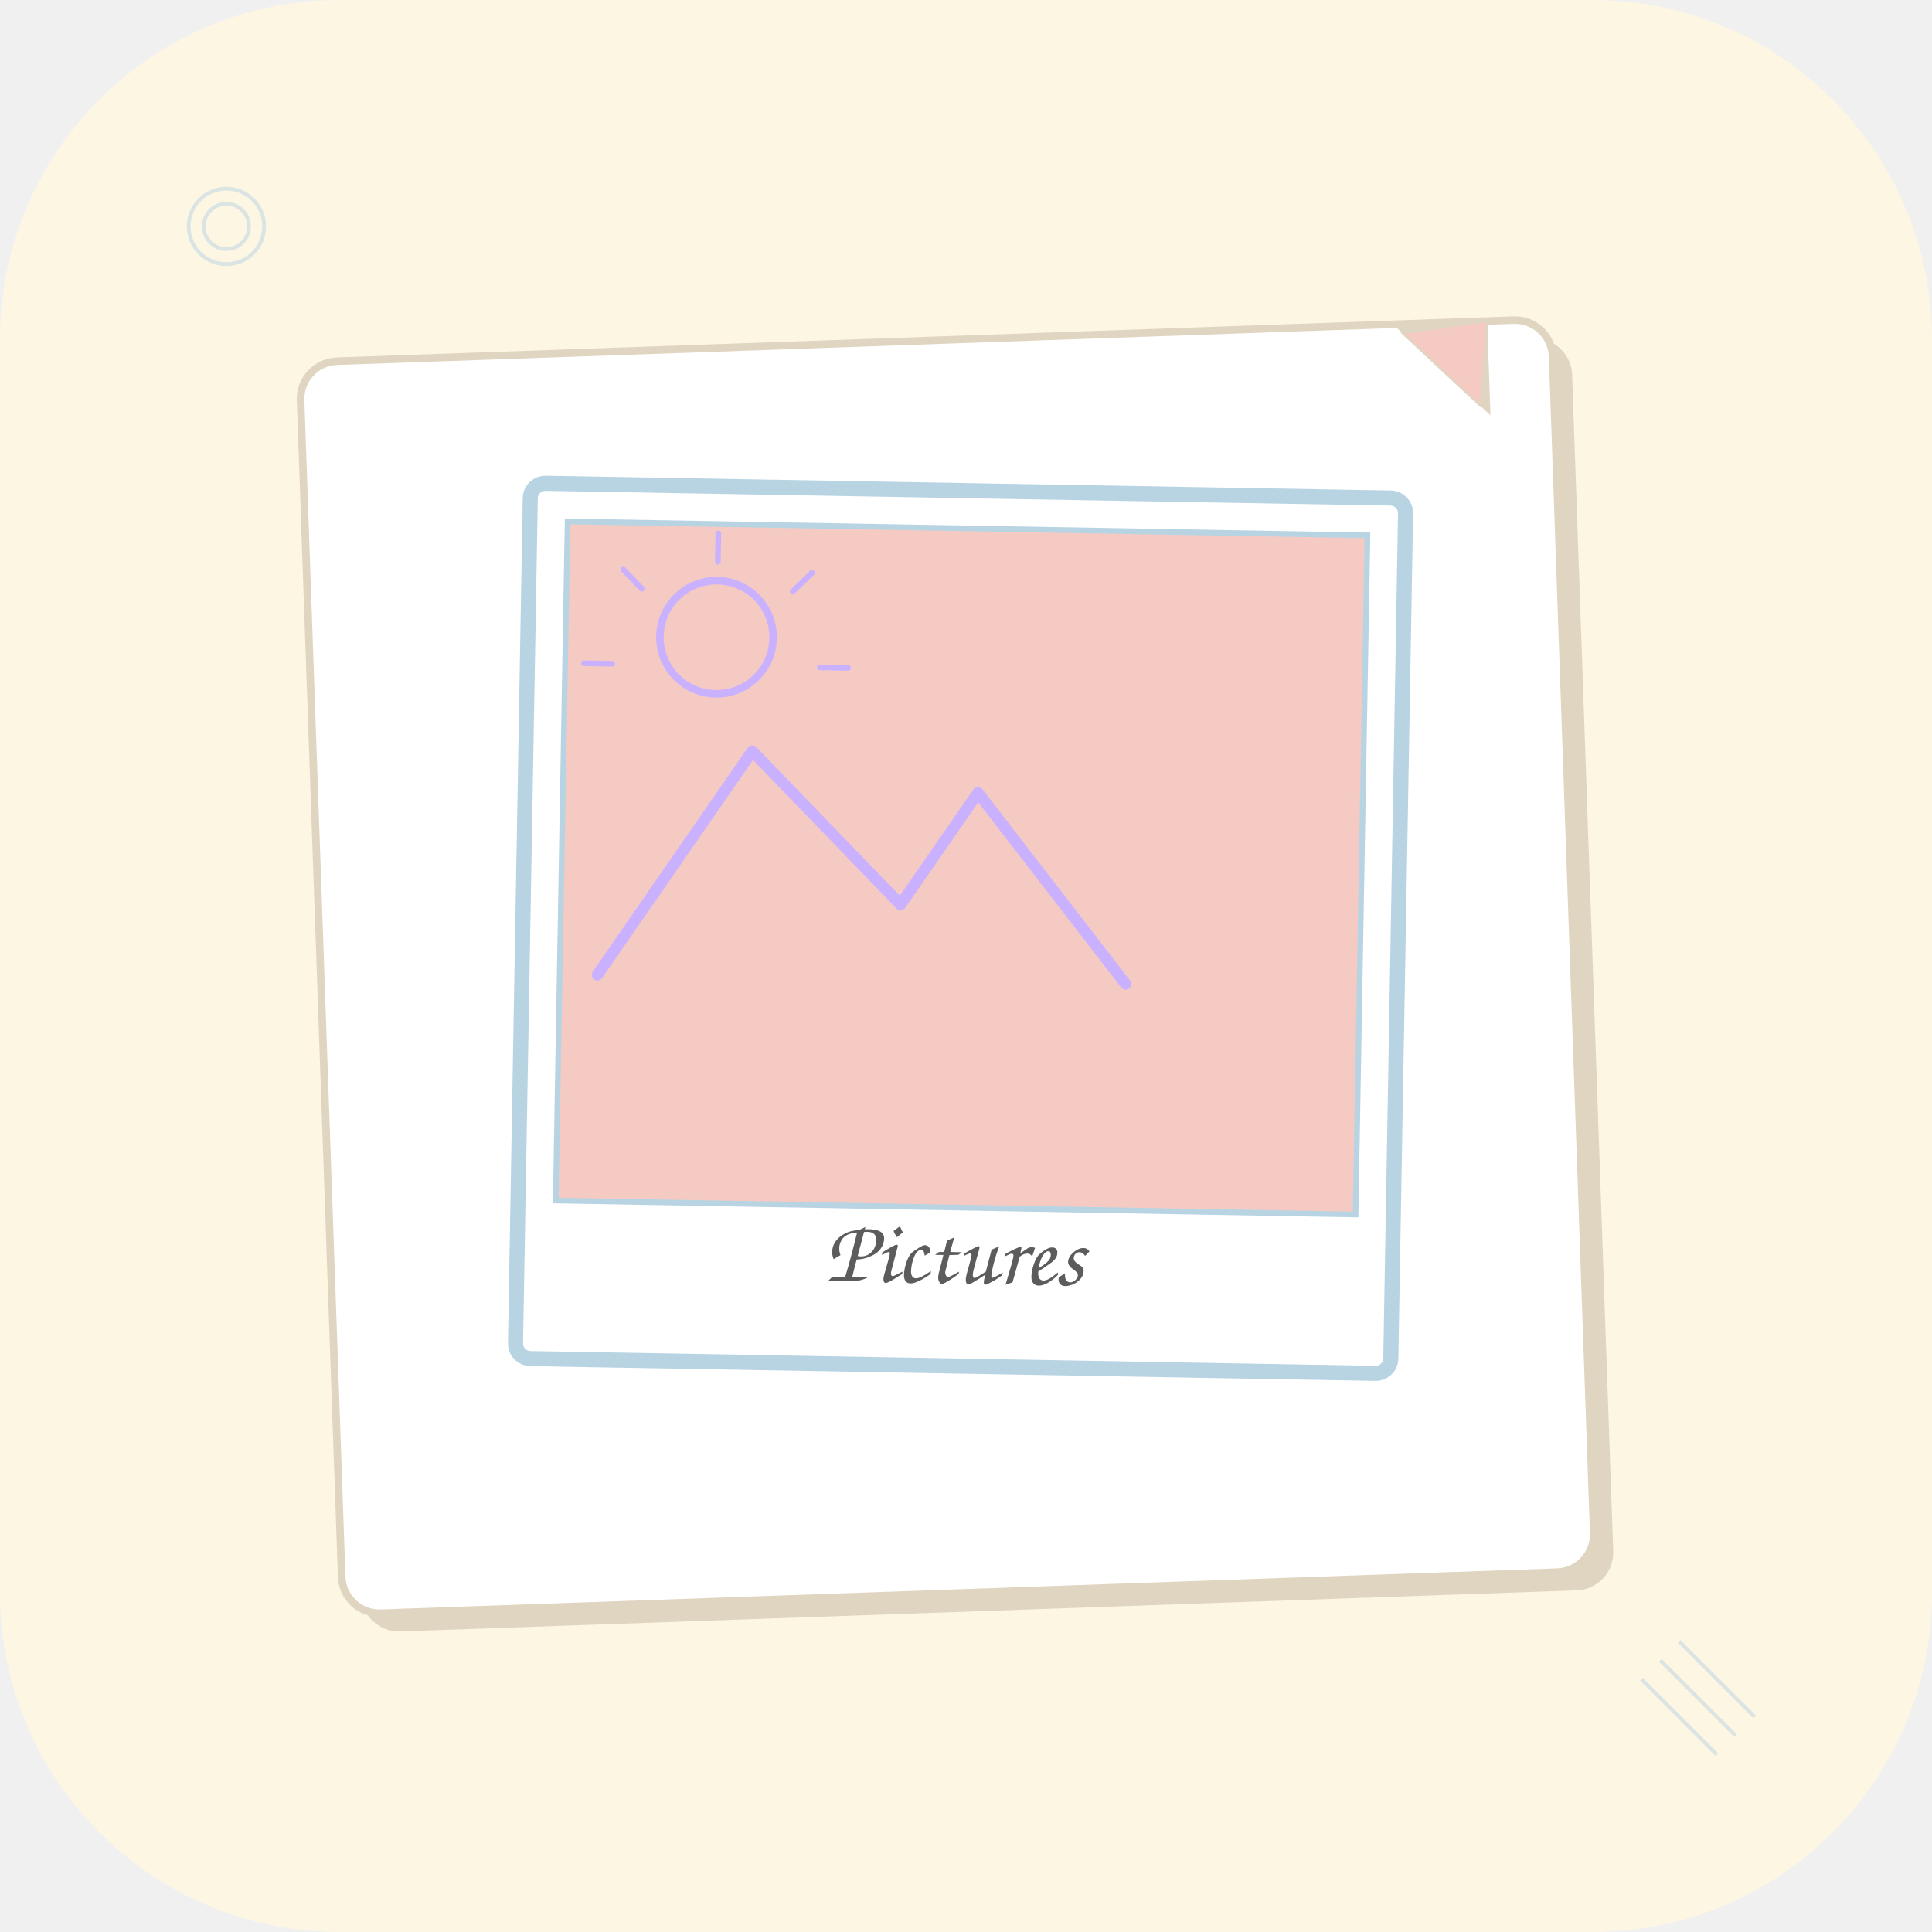
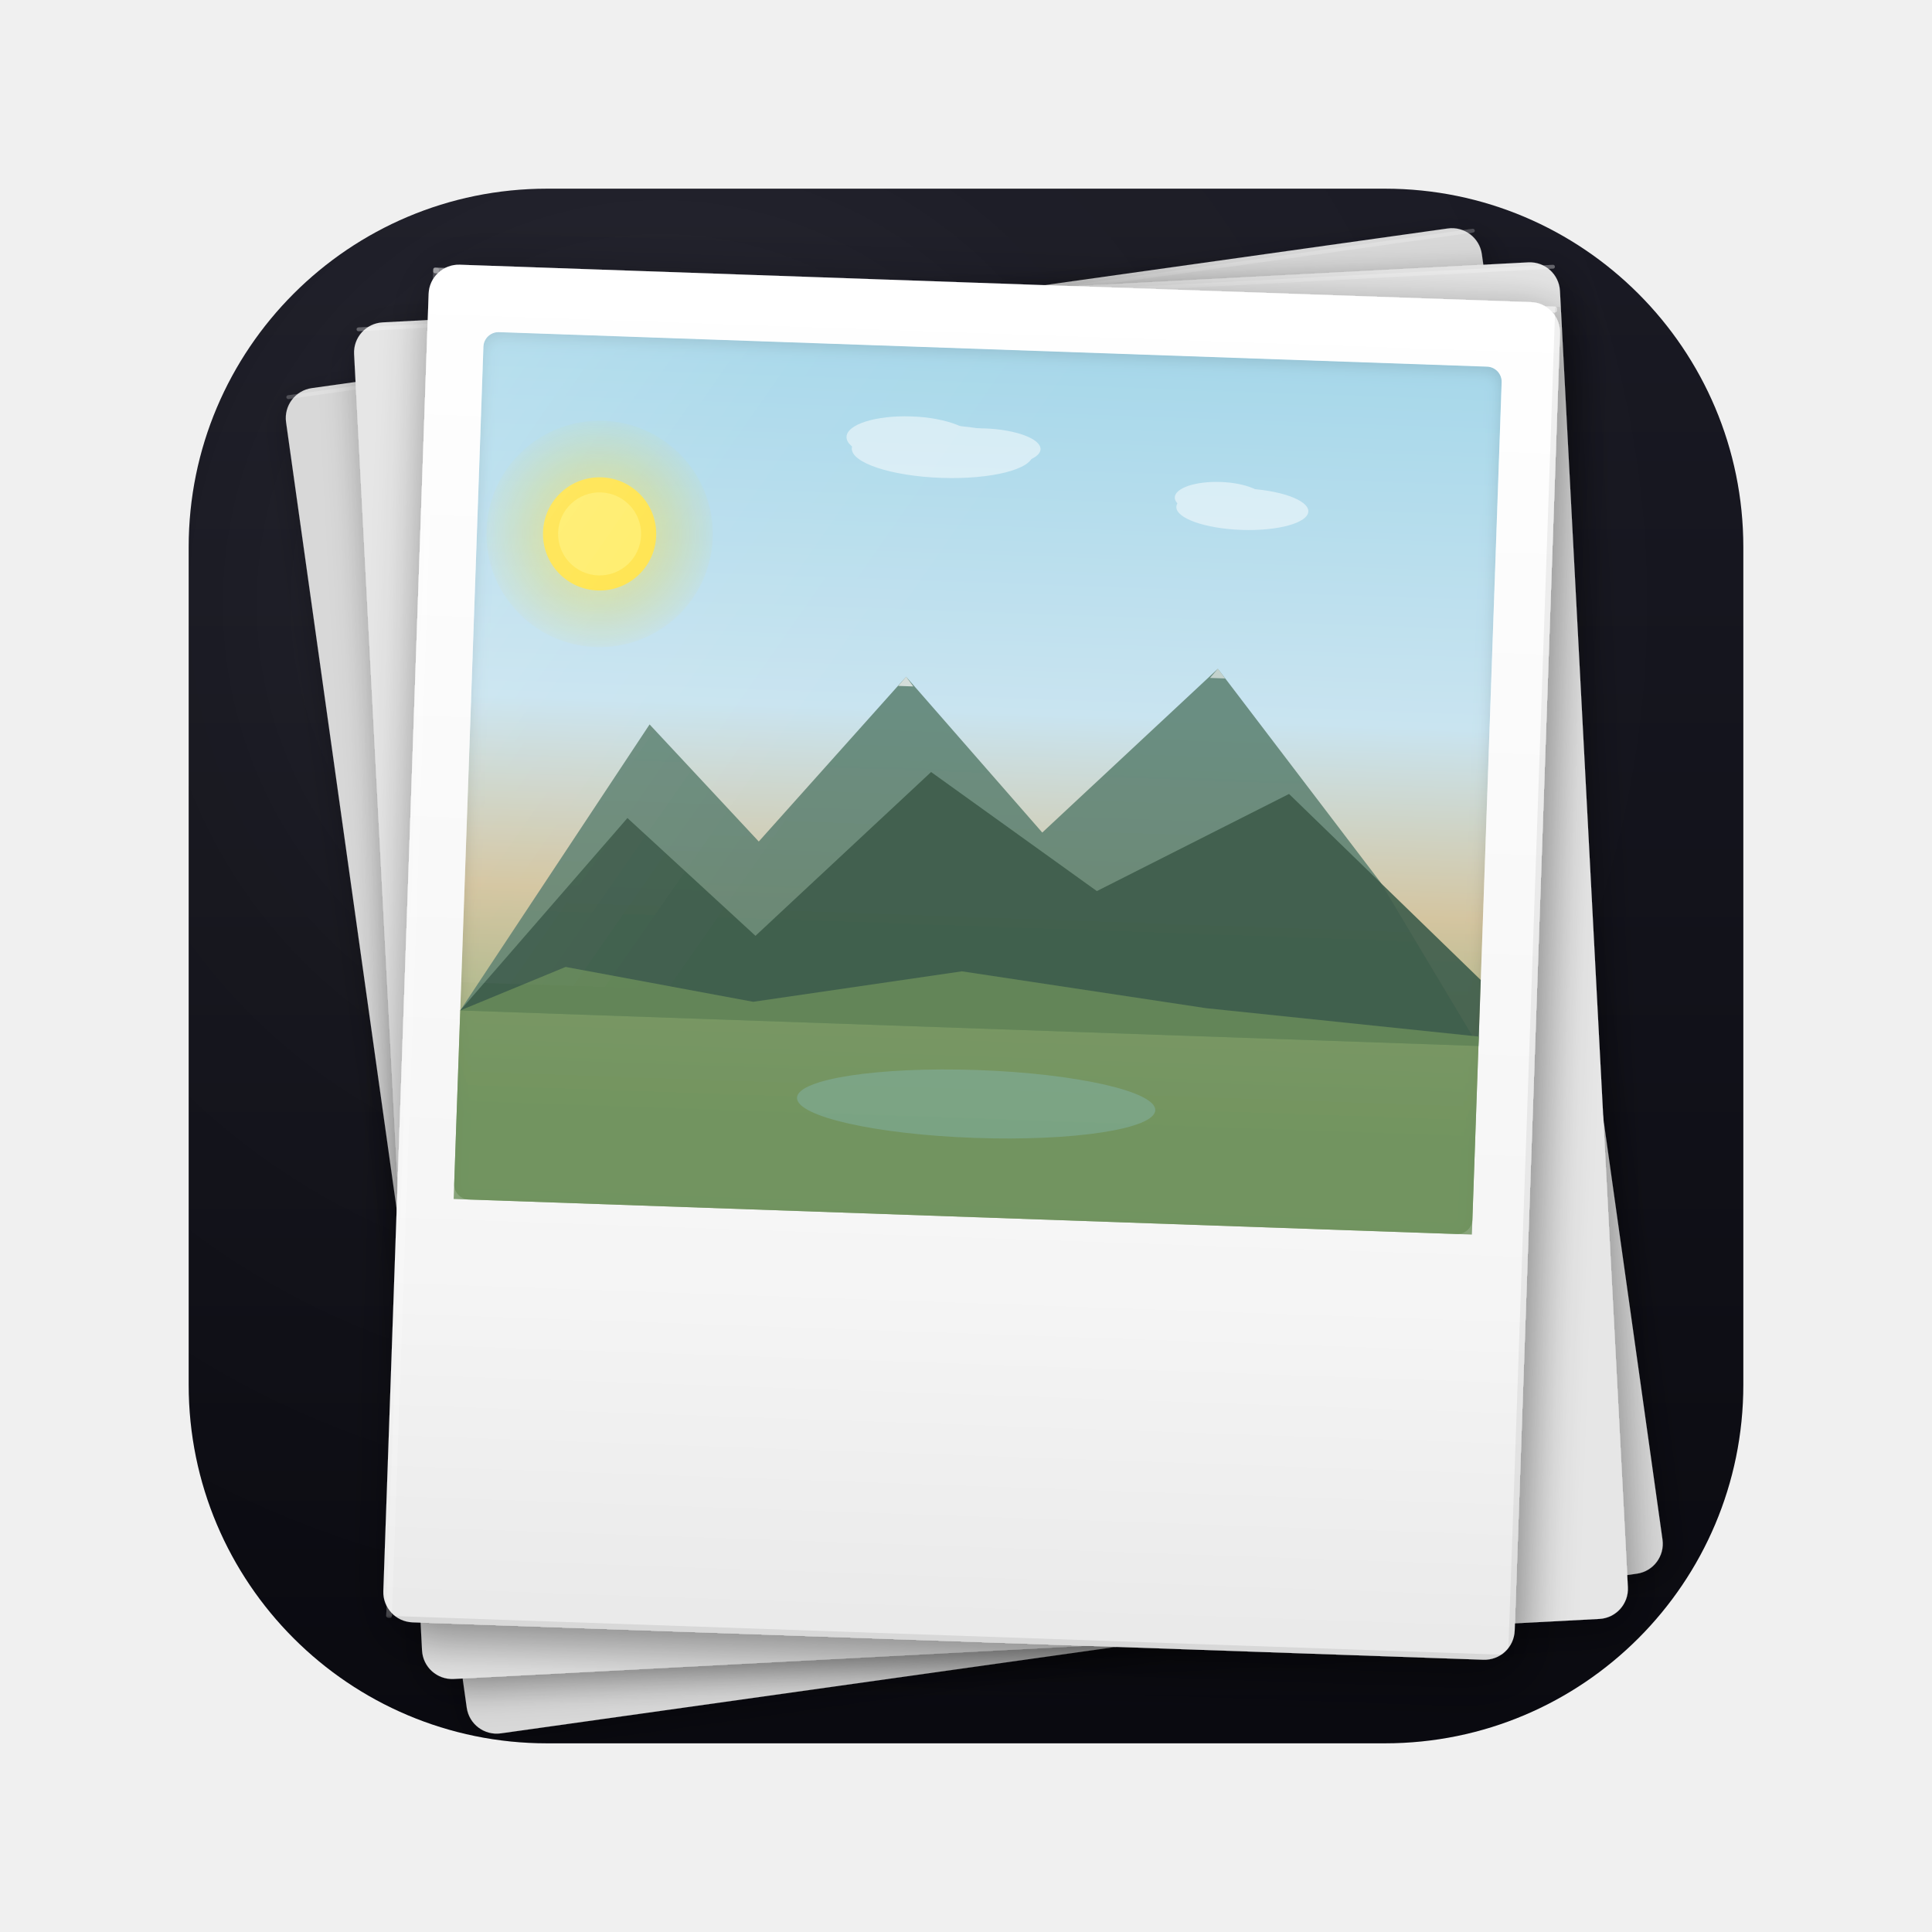
<svg xmlns="http://www.w3.org/2000/svg" width="1024" height="1024" viewBox="0 0 1024 1024" fill="none">
-   <rect width="1024" height="1024" fill="#fdf6e3" rx="180" />
-   <g transform="translate(512, 512) rotate(-2) translate(-512, -512)">
-     <rect x="180" y="190" width="664" height="664" fill="#e0d5c1" rx="20" />
-     <rect x="170" y="180" width="664" height="664" fill="#ffffff" rx="20" stroke="#e0d5c1" stroke-width="4" />
-     <g transform="translate(512, 450) rotate(3) translate(-512, -450)">
-       <rect x="280" y="260" width="464" height="464" fill="#ffffff" stroke="#b8d4e3" stroke-width="8" rx="8" />
-       <rect x="300" y="280" width="424" height="360" fill="#f5cac3" stroke="#b8d4e3" stroke-width="3" />
-       <g stroke="#c9b1ff" stroke-width="6" fill="none" stroke-linecap="round" stroke-linejoin="round">
-         <path d="M 320 520 L 400 400 L 480 480 L 520 420 L 600 520" />
-         <circle cx="380" cy="340" r="30" stroke-width="4" />
-         <line x1="380" y1="300" x2="380" y2="285" stroke-width="3" />
-         <line x1="420" y1="315" x2="430" y2="305" stroke-width="3" />
-         <line x1="435" y1="355" x2="450" y2="355" stroke-width="3" />
-         <line x1="340" y1="315" x2="330" y2="305" stroke-width="3" />
-         <line x1="325" y1="355" x2="310" y2="355" stroke-width="3" />
+   <defs>
+     <clipPath id="squircle">
+       <rect x="100" y="100" width="824" height="824" rx="190" ry="190" />
+     </clipPath>
+     <linearGradient id="bgGrad" x1="512" y1="100" x2="512" y2="924" gradientUnits="userSpaceOnUse">
+       <stop offset="0" stop-color="#1a1a24" />
+       <stop offset="1" stop-color="#0a0a10" />
+     </linearGradient>
+     <radialGradient id="bgHighlight" cx="350" cy="320" r="550" gradientUnits="userSpaceOnUse">
+       <stop offset="0" stop-color="#ffffff" stop-opacity="0.08" />
+       <stop offset="0.5" stop-color="#ffffff" stop-opacity="0.02" />
+       <stop offset="1" stop-color="#ffffff" stop-opacity="0" />
+     </radialGradient>
+     <linearGradient id="cardGrad" x1="515" y1="150" x2="515" y2="860" gradientUnits="userSpaceOnUse">
+       <stop offset="0" stop-color="#ffffff" />
+       <stop offset="0.75" stop-color="#f5f5f5" />
+       <stop offset="1" stop-color="#eaeaea" />
+     </linearGradient>
+     <linearGradient id="photoGrad" x1="515" y1="195" x2="515" y2="600" gradientUnits="userSpaceOnUse">
+       <stop offset="0" stop-color="#a8d8ea" />
+       <stop offset="0.45" stop-color="#c9e4f0" />
+       <stop offset="0.7" stop-color="#d4c5a0" />
+       <stop offset="1" stop-color="#8aab78" />
+     </linearGradient>
+     <linearGradient id="glassSheen" x1="200" y1="150" x2="680" y2="460" gradientUnits="userSpaceOnUse">
+       <stop offset="0" stop-color="#ffffff" stop-opacity="0.22" />
+       <stop offset="0.35" stop-color="#ffffff" stop-opacity="0.04" />
+       <stop offset="0.6" stop-color="#ffffff" stop-opacity="0" />
+     </linearGradient>
+     <radialGradient id="sunGlow" cx="310" cy="290" r="65" gradientUnits="userSpaceOnUse">
+       <stop offset="0" stop-color="#FFE87C" stop-opacity="0.6" />
+       <stop offset="0.6" stop-color="#FFD700" stop-opacity="0.2" />
+       <stop offset="1" stop-color="#FFD700" stop-opacity="0" />
+     </radialGradient>
+     <filter id="cardShadow" x="-15%" y="-10%" width="140%" height="140%">
+       <feDropShadow dx="4" dy="8" stdDeviation="14" flood-color="#000000" flood-opacity="0.45" />
+     </filter>
+     <filter id="midShadow" x="-15%" y="-10%" width="140%" height="140%">
+       <feDropShadow dx="3" dy="6" stdDeviation="10" flood-color="#000000" flood-opacity="0.35" />
+     </filter>
+     <filter id="backShadow" x="-15%" y="-10%" width="140%" height="140%">
+       <feDropShadow dx="2" dy="4" stdDeviation="8" flood-color="#000000" flood-opacity="0.3" />
+     </filter>
+     <filter id="photoInset" x="-5%" y="-5%" width="110%" height="115%">
+       <feGaussianBlur in="SourceAlpha" stdDeviation="4" result="blur" />
+       <feOffset dx="0" dy="2" result="shifted" />
+       <feComposite in="shifted" in2="SourceAlpha" operator="arithmetic" k2="-1" k3="1" result="inset" />
+       <feFlood flood-color="#000000" flood-opacity="0.25" result="color" />
+       <feComposite in="color" in2="inset" operator="in" result="shadow" />
+       <feMerge>
+         <feMergeNode in="SourceGraphic" />
+         <feMergeNode in="shadow" />
+       </feMerge>
+     </filter>
+   </defs>
+   <g clip-path="url(#squircle)">
+     <rect x="100" y="100" width="824" height="824" fill="url(#bgGrad)" />
+     <rect x="100" y="100" width="824" height="824" fill="url(#bgHighlight)" />
+     <g transform="translate(515, 510) rotate(-8) translate(-515, -510)" filter="url(#backShadow)">
+       <rect x="195" y="160" width="640" height="720" fill="#d8d8d8" rx="16" />
+       <rect x="197" y="162" width="636" height="2" fill="white" fill-opacity="0.2" rx="1" />
+     </g>
+     <g transform="translate(515, 510) rotate(-3) translate(-515, -510)" filter="url(#midShadow)">
+       <rect x="205" y="155" width="640" height="720" fill="#e6e6e6" rx="16" />
+       <rect x="207" y="157" width="636" height="2" fill="white" fill-opacity="0.3" rx="1" />
+     </g>
+     <g transform="translate(515, 510) rotate(2) translate(-515, -510)" filter="url(#cardShadow)">
+       <rect x="215" y="150" width="600" height="720" fill="url(#cardGrad)" rx="16" />
+       <rect x="217" y="152" width="596" height="3" fill="white" fill-opacity="0.45" rx="1" />
+       <rect x="217" y="152" width="3" height="716" fill="white" fill-opacity="0.18" rx="1" />
+       <rect x="217" y="867" width="596" height="3" fill="black" fill-opacity="0.08" rx="1" />
+       <rect x="812" y="152" width="3" height="716" fill="black" fill-opacity="0.06" rx="1" />
+       <g filter="url(#photoInset)">
+         <rect x="245" y="185" width="540" height="460" fill="url(#photoGrad)" rx="8" />
      </g>
-       <text x="512" y="680" font-family="'Caveat', cursive" font-size="48" fill="#5c5c5c" text-anchor="middle" font-weight="600">
-         Pictures
-       </text>
+       <circle cx="310" cy="290" r="60" fill="url(#sunGlow)" />
+       <circle cx="310" cy="290" r="30" fill="#FFE44D" />
+       <circle cx="310" cy="290" r="22" fill="#FFF176" opacity="0.7" />
+       <g fill="white" opacity="0.5">
+         <ellipse cx="490" cy="240" rx="48" ry="14" />
+         <ellipse cx="473" cy="234" rx="34" ry="12" />
+         <ellipse cx="512" cy="237" rx="30" ry="10" />
+         <ellipse cx="650" cy="265" rx="35" ry="11" />
+         <ellipse cx="638" cy="260" rx="24" ry="9" />
+       </g>
+       <path d="M 245 545 L 340 390 L 400 450 L 475 360 L 550 440 L 640 350 L 730 460 L 785 545 Z" fill="#5B7F6E" opacity="0.85" />
+       <path d="M 471 365 L 475 360 L 479 365" fill="white" fill-opacity="0.7" stroke="none" />
+       <path d="M 636 355 L 640 350 L 644 355" fill="white" fill-opacity="0.6" stroke="none" />
+       <path d="M 245 545 L 330 440 L 400 500 L 490 410 L 580 470 L 680 415 L 785 510 L 785 545 Z" fill="#3D5C4A" opacity="0.9" />
+       <path d="M 245 545 L 300 520 L 400 535 L 510 515 L 640 530 L 785 540 L 785 645 L 245 645 Z" fill="#6B8E5A" opacity="0.8" />
+       <ellipse cx="520" cy="585" rx="95" ry="18" fill="#8EC5D6" opacity="0.3" />
+       <rect x="215" y="150" width="600" height="380" fill="url(#glassSheen)" rx="16" />
    </g>
-     <path d="M 800 180 L 800 230 L 750 180 Z" fill="#e0d5c1" />
-     <path d="M 800 180 L 795 225 L 755 185 Z" fill="#f5cac3" stroke="#e0d5c1" stroke-width="1" />
-   </g>
-   <g stroke="#b8d4e3" stroke-width="2" fill="none" opacity="0.5">
-     <circle cx="120" cy="120" r="20" />
-     <circle cx="120" cy="120" r="12" />
-     <path d="M 880 880 L 920 920 M 890 870 L 930 910 M 870 890 L 910 930" />
  </g>
</svg>
